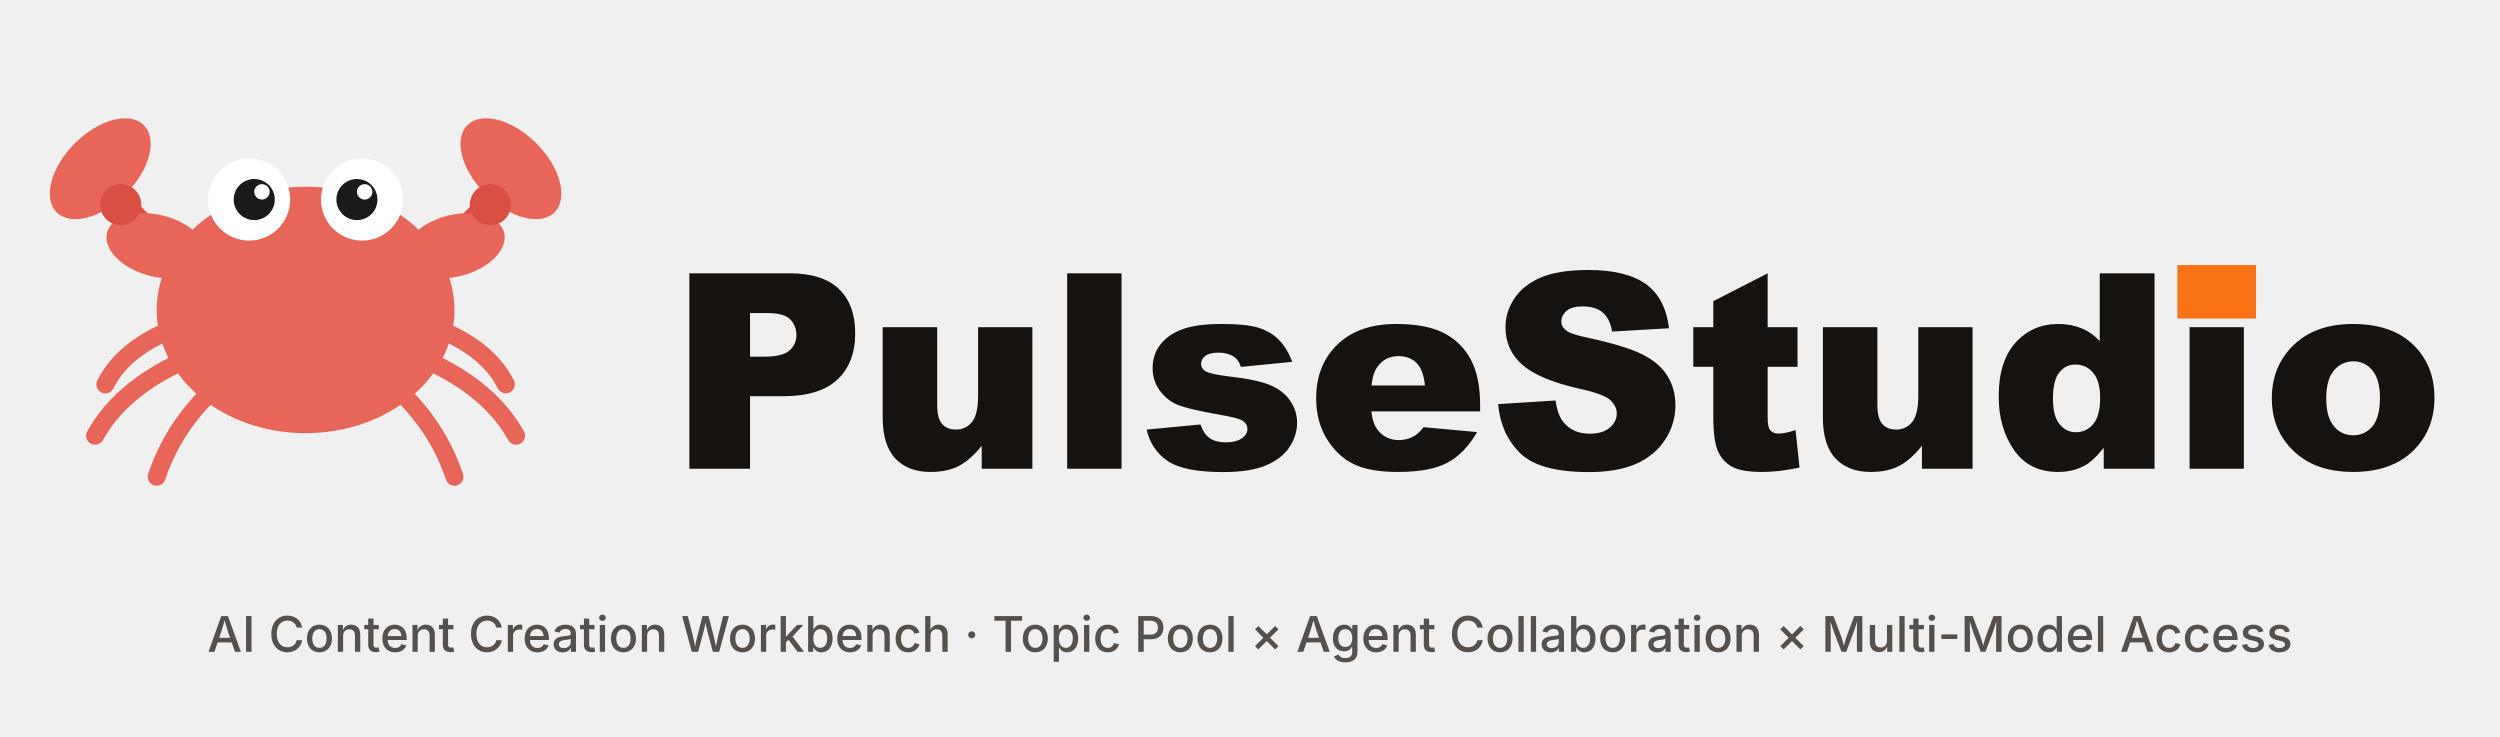
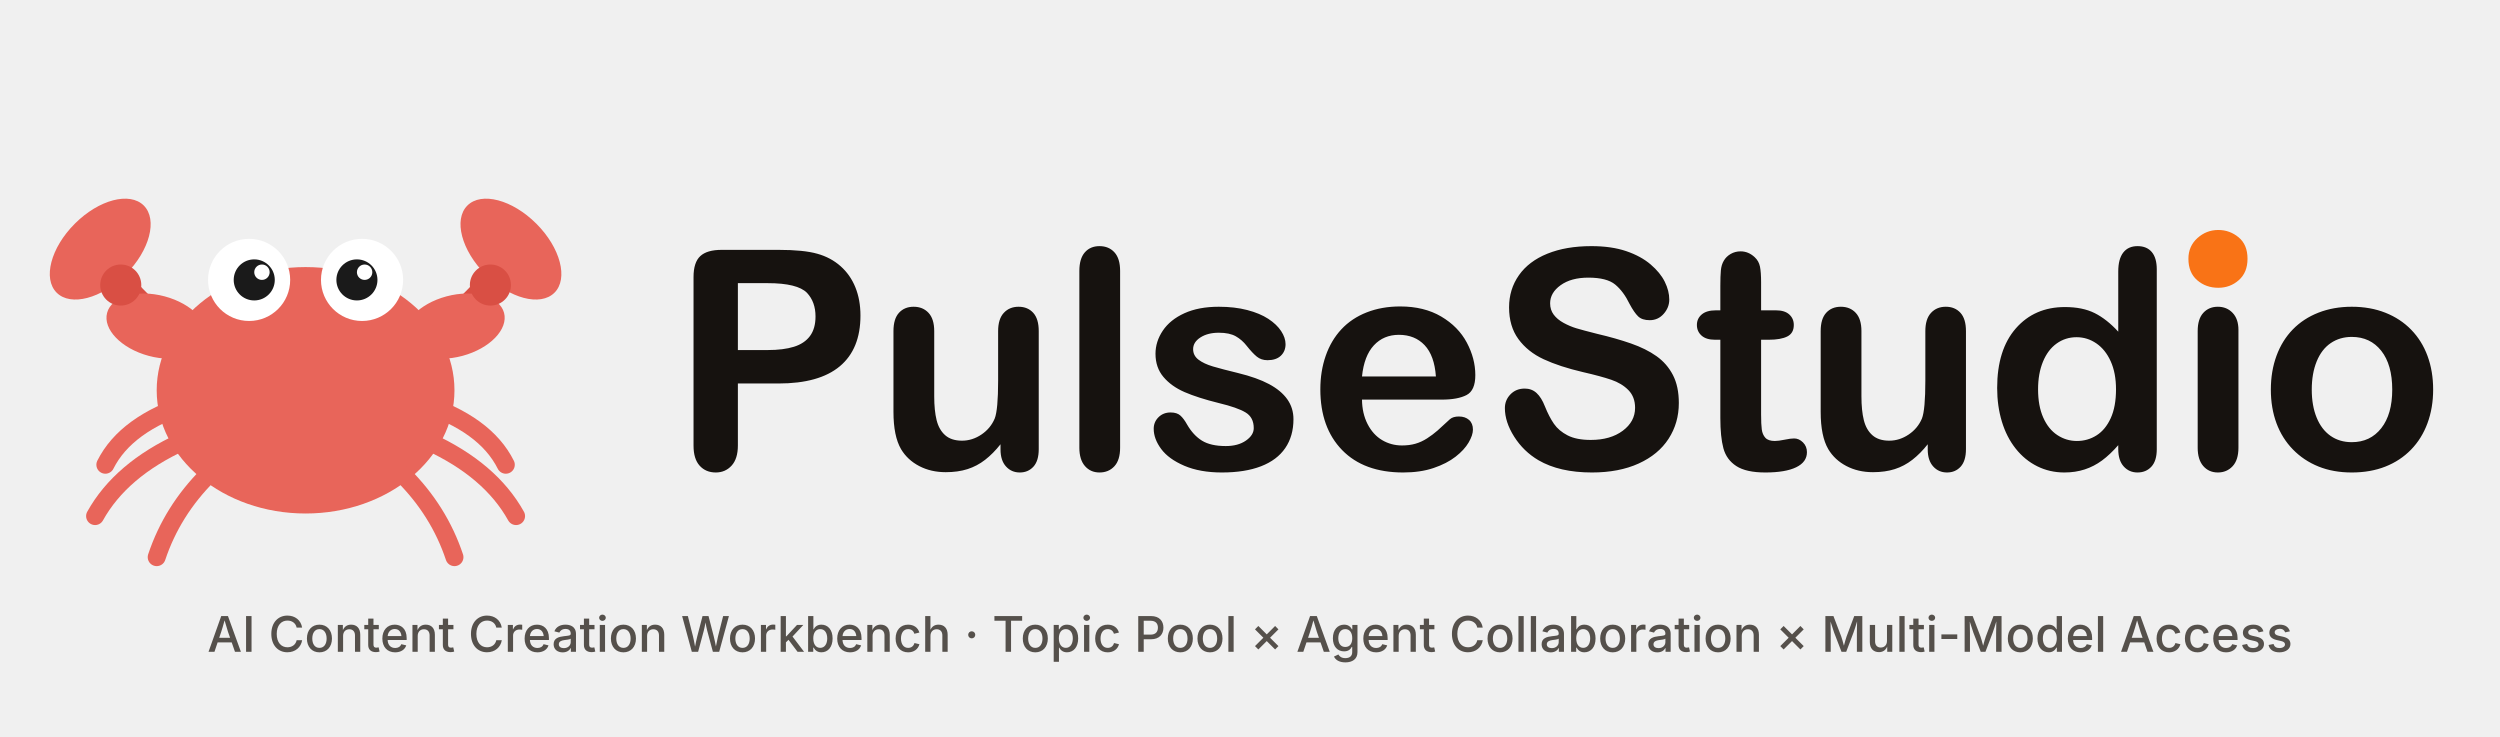
<svg xmlns="http://www.w3.org/2000/svg" width="1120" height="330" viewBox="0 0 1120 330" role="img" aria-labelledby="hero-title hero-desc">
  <style>
    .ink { fill: #16120F; }
    .tag { fill: #55504B; }
    @media (prefers-color-scheme: dark) {
      .ink { fill: #F6EFE9; }
      .tag { fill: #C9C0B8; }
    }
  </style>
-   <g transform="translate(15 48) scale(1.15) translate(6 -26)">
+   <g transform="translate(15 84) scale(1.15) translate(6 -26)">
    <path d="M52,86 Q36,74 28,64" stroke="#D94F44" stroke-width="11" stroke-linecap="round" fill="none" />
    <path d="M148,86 Q164,74 172,64" stroke="#D94F44" stroke-width="11" stroke-linecap="round" fill="none" />
    <ellipse cx="20" cy="50" rx="24" ry="14" transform="rotate(-45 20 50)" fill="#E8655A" />
    <ellipse cx="42" cy="80" rx="20" ry="12" transform="rotate(15 42 80)" fill="#E8655A" />
    <ellipse cx="180" cy="50" rx="24" ry="14" transform="rotate(45 180 50)" fill="#E8655A" />
    <ellipse cx="158" cy="80" rx="20" ry="12" transform="rotate(-15 158 80)" fill="#E8655A" />
    <ellipse cx="100" cy="105" rx="58" ry="48" fill="#E8655A" />
    <path d="M55,110 Q30,118 22,134" stroke="#E8655A" stroke-width="7" stroke-linecap="round" fill="none" />
    <path d="M52,125 Q28,136 18,154" stroke="#E8655A" stroke-width="7" stroke-linecap="round" fill="none" />
    <path d="M62,138 Q48,152 42,170" stroke="#E8655A" stroke-width="7" stroke-linecap="round" fill="none" />
    <path d="M145,110 Q170,118 178,134" stroke="#E8655A" stroke-width="7" stroke-linecap="round" fill="none" />
    <path d="M148,125 Q172,136 182,154" stroke="#E8655A" stroke-width="7" stroke-linecap="round" fill="none" />
    <path d="M138,138 Q152,152 158,170" stroke="#E8655A" stroke-width="7" stroke-linecap="round" fill="none" />
    <circle cx="28" cy="64" r="8" fill="#D94F44" />
    <circle cx="172" cy="64" r="8" fill="#D94F44" />
    <circle cx="78" cy="62" r="16" fill="#FFFFFF" />
    <circle cx="80" cy="62" r="8" fill="#1A1A1A" />
    <circle cx="83" cy="59" r="3" fill="#FFFFFF" />
    <circle cx="122" cy="62" r="16" fill="#FFFFFF" />
    <circle cx="120" cy="62" r="8" fill="#1A1A1A" />
    <circle cx="123" cy="59" r="3" fill="#FFFFFF" />
  </g>
  <g>
-     <path class="ink" d="M308.839 122.45H353.808Q368.499 122.45 375.815 129.437Q383.131 136.424 383.131 149.324Q383.131 162.582 375.158 170.047Q367.186 177.512 350.822 177.512H336.011V210.0H308.839Z M336.011 159.775H342.64Q350.464 159.775 353.629 157.058Q356.794 154.34 356.794 150.1Q356.794 145.98 354.047 143.113Q351.3 140.246 343.715 140.246H336.011Z M462.5 210.0H439.806V199.728Q434.73 206.058 429.564 208.746Q424.398 211.433 416.873 211.433Q406.84 211.433 401.137 205.431Q395.433 199.429 395.433 186.948V146.577H419.859V181.454Q419.859 187.426 422.069 189.934Q424.278 192.442 428.28 192.442Q432.639 192.442 435.416 189.098Q438.193 185.753 438.193 177.094V146.577H462.5Z M478.087 122.45H502.453V210.0H478.087Z M513.68 192.442 537.807 190.173Q539.3 194.473 541.988 196.324Q544.675 198.175 549.154 198.175Q554.051 198.175 556.739 196.085Q558.829 194.532 558.829 192.203Q558.829 189.576 556.082 188.142Q554.111 187.127 545.631 185.634Q532.97 183.424 528.043 181.543Q523.116 179.662 519.742 175.183Q516.368 170.704 516.368 164.971Q516.368 158.7 520.011 154.161Q523.653 149.623 530.044 147.383Q536.434 145.143 547.183 145.143Q558.53 145.143 563.935 146.875Q569.34 148.607 572.953 152.25Q576.566 155.893 578.955 162.104L555.903 164.373Q555.007 161.328 552.917 159.894Q550.05 157.983 545.989 157.983Q541.868 157.983 539.987 159.447Q538.106 160.91 538.106 163Q538.106 165.329 540.495 166.523Q542.883 167.718 550.886 168.673Q563.009 170.047 568.922 172.495Q574.834 174.944 577.969 179.483Q581.105 184.022 581.105 189.456Q581.105 194.95 577.79 200.146Q574.476 205.342 567.339 208.417Q560.202 211.493 547.9 211.493Q530.521 211.493 523.146 206.536Q515.77 201.579 513.68 192.442Z M663.101 184.32H614.369Q615.026 190.173 617.534 193.039Q621.058 197.16 626.731 197.16Q630.314 197.16 633.539 195.368Q635.51 194.234 637.779 191.367L661.727 193.577Q656.233 203.132 648.469 207.283Q640.706 211.433 626.194 211.433Q613.593 211.433 606.366 207.88Q599.14 204.327 594.392 196.593Q589.645 188.859 589.645 178.408Q589.645 163.537 599.17 154.34Q608.696 145.143 625.477 145.143Q639.093 145.143 646.976 149.264Q654.86 153.385 658.98 161.208Q663.101 169.032 663.101 181.573Z M638.377 172.675Q637.66 165.628 634.584 162.582Q631.509 159.536 626.492 159.536Q620.699 159.536 617.236 164.135Q615.026 167.001 614.429 172.675Z M671.163 181.036 696.903 179.423Q697.739 185.694 700.307 188.978Q704.487 194.293 712.251 194.293Q718.044 194.293 721.179 191.576Q724.315 188.859 724.315 185.276Q724.315 181.872 721.329 179.184Q718.342 176.497 707.473 174.108Q689.677 170.107 682.092 163.478Q674.448 156.849 674.448 146.577Q674.448 139.828 678.36 133.826Q682.271 127.825 690.125 124.391Q697.978 120.957 711.654 120.957Q728.435 120.957 737.244 127.197Q746.053 133.438 747.725 147.055L722.224 148.548Q721.209 142.635 717.954 139.948Q714.7 137.26 708.966 137.26Q704.248 137.26 701.86 139.261Q699.471 141.262 699.471 144.128Q699.471 146.218 701.442 147.891Q703.353 149.623 710.519 151.116Q728.256 154.938 735.93 158.849Q743.604 162.761 747.098 168.554Q750.592 174.347 750.592 181.513Q750.592 189.934 745.933 197.041Q741.275 204.147 732.914 207.82Q724.553 211.493 711.833 211.493Q689.497 211.493 680.898 202.893Q672.298 194.293 671.163 181.036Z M791.918 122.45V146.577H805.296V164.314H791.918V186.828Q791.918 190.889 792.695 192.203Q793.889 194.234 796.875 194.234Q799.562 194.234 804.4 192.681L806.191 209.463Q797.174 211.433 789.35 211.433Q780.273 211.433 775.973 209.104Q771.673 206.775 769.613 202.027Q767.552 197.28 767.552 186.649V164.314H758.594V146.577H767.552V134.931Z M883.709 210.0H861.015V199.728Q855.939 206.058 850.773 208.746Q845.607 211.433 838.082 211.433Q828.049 211.433 822.346 205.431Q816.643 199.429 816.643 186.948V146.577H841.068V181.454Q841.068 187.426 843.278 189.934Q845.488 192.442 849.489 192.442Q853.848 192.442 856.625 189.098Q859.402 185.753 859.402 177.094V146.577H883.709Z M965.227 122.45V210.0H942.474V200.624Q937.696 206.596 933.755 208.686Q928.499 211.433 922.049 211.433Q909.09 211.433 902.252 201.579Q895.414 191.726 895.414 177.631Q895.414 161.865 902.969 153.504Q910.523 145.143 922.169 145.143Q927.842 145.143 932.471 147.055Q937.099 148.966 940.682 152.788V122.45Z M940.861 178.109Q940.861 170.644 937.696 166.971Q934.531 163.299 929.694 163.299Q925.453 163.299 922.587 166.822Q919.72 170.346 919.72 178.647Q919.72 186.41 922.676 190.023Q925.633 193.637 929.992 193.637Q934.65 193.637 937.756 189.994Q940.861 186.351 940.861 178.109Z M980.934 146.577H1005.24V210.0H980.934Z M1017.781 178.468Q1017.781 163.955 1027.575 154.549Q1037.37 145.143 1054.032 145.143Q1073.083 145.143 1082.817 156.192Q1090.64 165.09 1090.64 178.109Q1090.64 192.741 1080.936 202.087Q1071.231 211.433 1054.091 211.433Q1038.803 211.433 1029.367 203.67Q1017.781 194.055 1017.781 178.468Z M1042.147 178.408Q1042.147 186.888 1045.581 190.949Q1049.015 195.01 1054.211 195.01Q1059.466 195.01 1062.84 191.009Q1066.215 187.008 1066.215 178.169Q1066.215 169.928 1062.811 165.896Q1059.407 161.865 1054.39 161.865Q1049.075 161.865 1045.611 165.956Q1042.147 170.047 1042.147 178.408Z" />
-     <path d="M975.465 118.728H1010.709V142.714H975.465Z" fill="#F97316" />
+     <path class="ink" d="M348.764 171.805H330.569V199.565Q330.569 205.518 327.76 208.595Q324.95 211.672 320.669 211.672Q316.188 211.672 313.445 208.629Q310.703 205.585 310.703 199.699V124.112Q310.703 117.557 313.713 114.747Q316.723 111.938 323.278 111.938H348.764Q360.068 111.938 366.155 113.677Q372.175 115.349 376.557 119.229Q380.938 123.109 383.212 128.727Q385.487 134.346 385.487 141.37Q385.487 156.353 376.256 164.079Q367.025 171.805 348.764 171.805Z M343.947 126.854H330.569V156.822H343.947Q350.971 156.822 355.687 155.35Q360.403 153.878 362.878 150.534Q365.353 147.189 365.353 141.771Q365.353 135.283 361.54 131.202Q357.259 126.854 343.947 126.854Z M448.231 201.371V199.03Q444.953 203.177 441.341 205.987Q437.729 208.796 433.448 210.167Q429.167 211.538 423.682 211.538Q417.059 211.538 411.808 208.796Q406.557 206.053 403.681 201.237Q400.27 195.418 400.27 184.515V148.326Q400.27 142.841 402.745 140.132Q405.22 137.423 409.3 137.423Q413.447 137.423 415.989 140.166Q418.531 142.908 418.531 148.326V177.558Q418.531 183.912 419.601 188.227Q420.671 192.541 423.447 194.983Q426.223 197.424 430.973 197.424Q435.588 197.424 439.668 194.682Q443.749 191.939 445.622 187.525Q447.16 183.645 447.16 170.534V148.326Q447.16 142.908 449.702 140.166Q452.244 137.423 456.324 137.423Q460.405 137.423 462.88 140.132Q465.355 142.841 465.355 148.326V201.237Q465.355 206.455 462.98 209.064Q460.605 211.672 456.859 211.672Q453.114 211.672 450.672 208.963Q448.231 206.254 448.231 201.371Z M483.549 200.568V121.369Q483.549 115.884 485.991 113.075Q488.432 110.265 492.579 110.265Q496.727 110.265 499.268 113.041Q501.81 115.817 501.81 121.369V200.568Q501.81 206.12 499.235 208.896Q496.66 211.672 492.579 211.672Q488.566 211.672 486.057 208.796Q483.549 205.92 483.549 200.568Z M579.471 187.792Q579.471 195.351 575.792 200.736Q572.113 206.12 564.922 208.896Q557.731 211.672 547.43 211.672Q537.597 211.672 530.573 208.662Q523.55 205.652 520.205 201.137Q516.861 196.622 516.861 192.073Q516.861 189.063 519.001 186.923Q521.142 184.782 524.419 184.782Q527.296 184.782 528.834 186.187Q530.373 187.592 531.777 190.133Q534.587 195.016 538.5 197.424Q542.413 199.833 549.169 199.833Q554.654 199.833 558.166 197.391Q561.678 194.95 561.678 191.806Q561.678 186.989 558.032 184.782Q554.387 182.575 546.025 180.568Q536.594 178.227 530.674 175.651Q524.754 173.076 521.209 168.862Q517.663 164.648 517.663 158.494Q517.663 153.009 520.941 148.126Q524.219 143.243 530.607 140.333Q536.995 137.423 546.025 137.423Q553.116 137.423 558.768 138.895Q564.42 140.366 568.2 142.841Q571.979 145.316 573.952 148.326Q575.926 151.337 575.926 154.213Q575.926 157.357 573.818 159.363Q571.711 161.37 567.832 161.37Q565.022 161.37 563.049 159.765Q561.076 158.159 558.534 154.949Q556.46 152.273 553.651 150.668Q550.841 149.062 546.025 149.062Q541.075 149.062 537.798 151.169Q534.52 153.276 534.52 156.42Q534.52 159.297 536.928 161.136Q539.336 162.976 543.416 164.18Q547.497 165.384 554.654 167.123Q563.149 169.196 568.534 172.073Q573.919 174.949 576.695 178.862Q579.471 182.775 579.471 187.792Z M645.894 179.029H610.174Q610.241 185.25 612.682 190Q615.124 194.749 619.171 197.157Q623.218 199.565 628.101 199.565Q631.378 199.565 634.087 198.796Q636.796 198.027 639.338 196.388Q641.88 194.749 644.021 192.876Q646.161 191.003 649.573 187.792Q650.977 186.588 653.586 186.588Q656.395 186.588 658.135 188.127Q659.874 189.665 659.874 192.475Q659.874 194.95 657.934 198.261Q655.994 201.572 652.081 204.615Q648.168 207.659 642.248 209.666Q636.328 211.672 628.636 211.672Q611.043 211.672 601.277 201.639Q591.511 191.605 591.511 174.414Q591.511 166.32 593.919 159.397Q596.327 152.474 600.943 147.524Q605.558 142.574 612.314 139.932Q619.07 137.289 627.298 137.289Q638 137.289 645.659 141.805Q653.318 146.32 657.131 153.477Q660.944 160.634 660.944 168.059Q660.944 174.949 656.997 176.989Q653.051 179.029 645.894 179.029Z M610.174 168.661H643.285Q642.616 159.297 638.235 154.648Q633.853 149.999 626.696 149.999Q619.873 149.999 615.492 154.715Q611.11 159.43 610.174 168.661Z M752.117 180.568Q752.117 189.464 747.534 196.555Q742.952 203.645 734.123 207.659Q725.293 211.672 713.186 211.672Q698.671 211.672 689.239 206.187Q682.55 202.241 678.369 195.652Q674.188 189.063 674.188 182.842Q674.188 179.23 676.697 176.655Q679.205 174.08 683.085 174.08Q686.229 174.08 688.403 176.086Q690.577 178.093 692.115 182.04Q693.988 186.722 696.162 189.866Q698.336 193.01 702.283 195.05Q706.229 197.09 712.651 197.09Q721.48 197.09 726.999 192.976Q732.517 188.862 732.517 182.708Q732.517 177.825 729.541 174.782Q726.564 171.738 721.848 170.133Q717.133 168.528 709.239 166.721Q698.671 164.247 691.547 160.935Q684.423 157.624 680.242 151.905Q676.061 146.186 676.061 137.691Q676.061 129.597 680.476 123.309Q684.891 117.021 693.252 113.643Q701.614 110.265 712.918 110.265Q721.949 110.265 728.537 112.506Q735.126 114.747 739.474 118.46Q743.822 122.172 745.829 126.252Q747.836 130.333 747.836 134.212Q747.836 137.758 745.327 140.601Q742.819 143.443 739.073 143.443Q735.661 143.443 733.889 141.738Q732.116 140.032 730.042 136.152Q727.367 130.6 723.621 127.49Q719.875 124.379 711.581 124.379Q703.888 124.379 699.172 127.757Q694.456 131.135 694.456 135.885Q694.456 138.828 696.062 140.968Q697.667 143.109 700.477 144.647Q703.286 146.186 706.162 147.056Q709.039 147.925 715.661 149.597Q723.955 151.537 730.678 153.878Q737.401 156.22 742.116 159.564Q746.832 162.909 749.474 168.026Q752.117 173.143 752.117 180.568Z M768.706 139.029H770.712V128.058Q770.712 123.644 770.946 121.135Q771.18 118.627 772.251 116.821Q773.321 114.948 775.328 113.777Q777.334 112.607 779.809 112.607Q783.288 112.607 786.097 115.215Q787.97 116.955 788.472 119.463Q788.973 121.971 788.973 126.587V139.029H795.663Q799.542 139.029 801.582 140.868Q803.623 142.708 803.623 145.584Q803.623 149.263 800.713 150.735Q797.803 152.206 792.385 152.206H788.973V185.785Q788.973 190.066 789.275 192.374Q789.576 194.682 790.88 196.12Q792.184 197.558 795.127 197.558Q796.733 197.558 799.475 196.99Q802.218 196.421 803.756 196.421Q805.964 196.421 807.736 198.194Q809.509 199.966 809.509 202.575Q809.509 206.99 804.693 209.331Q799.877 211.672 790.846 211.672Q782.284 211.672 777.87 208.796Q773.455 205.92 772.084 200.836Q770.712 195.752 770.712 187.257V152.206H768.304Q764.358 152.206 762.284 150.333Q760.21 148.46 760.21 145.584Q760.21 142.708 762.384 140.868Q764.558 139.029 768.706 139.029Z M863.624 201.371V199.03Q860.346 203.177 856.734 205.987Q853.122 208.796 848.841 210.167Q844.56 211.538 839.075 211.538Q832.453 211.538 827.202 208.796Q821.951 206.053 819.074 201.237Q815.663 195.418 815.663 184.515V148.326Q815.663 142.841 818.138 140.132Q820.613 137.423 824.693 137.423Q828.841 137.423 831.382 140.166Q833.924 142.908 833.924 148.326V177.558Q833.924 183.912 834.995 188.227Q836.065 192.541 838.841 194.983Q841.617 197.424 846.366 197.424Q850.981 197.424 855.062 194.682Q859.142 191.939 861.015 187.525Q862.554 183.645 862.554 170.534V148.326Q862.554 142.908 865.095 140.166Q867.637 137.423 871.718 137.423Q875.798 137.423 878.273 140.132Q880.748 142.841 880.748 148.326V201.237Q880.748 206.455 878.373 209.064Q875.999 211.672 872.253 211.672Q868.507 211.672 866.065 208.963Q863.624 206.254 863.624 201.371Z M948.977 201.237V199.431Q945.298 203.645 941.719 206.288Q938.141 208.93 933.96 210.301Q929.779 211.672 924.829 211.672Q918.274 211.672 912.688 208.896Q907.103 206.12 903.023 200.97Q898.942 195.819 896.835 188.862Q894.728 181.906 894.728 173.812Q894.728 156.688 903.09 147.122Q911.451 137.557 925.097 137.557Q932.99 137.557 938.408 140.266Q943.826 142.975 948.977 148.594V121.637Q948.977 116.018 951.218 113.142Q953.459 110.265 957.606 110.265Q961.753 110.265 963.994 112.908Q966.235 115.55 966.235 120.7V201.237Q966.235 206.455 963.827 209.064Q961.419 211.672 957.606 211.672Q953.86 211.672 951.418 208.963Q948.977 206.254 948.977 201.237Z M913.056 174.414Q913.056 181.839 915.364 187.056Q917.672 192.274 921.685 194.916Q925.699 197.558 930.448 197.558Q935.264 197.558 939.244 195.05Q943.224 192.541 945.599 187.357Q947.973 182.173 947.973 174.414Q947.973 167.123 945.599 161.872Q943.224 156.621 939.177 153.845Q935.13 151.069 930.314 151.069Q925.297 151.069 921.351 153.912Q917.404 156.755 915.23 162.073Q913.056 167.39 913.056 174.414Z M1002.824 147.791V200.568Q1002.824 206.053 1000.215 208.863Q997.607 211.672 993.593 211.672Q989.58 211.672 987.071 208.796Q984.563 205.92 984.563 200.568V148.326Q984.563 142.908 987.071 140.166Q989.58 137.423 993.593 137.423Q997.607 137.423 1000.215 140.166Q1002.824 142.908 1002.824 147.791Z M1090.05 174.548Q1090.05 182.708 1087.508 189.598Q1084.966 196.488 1080.15 201.438Q1075.334 206.388 1068.645 209.03Q1061.956 211.672 1053.594 211.672Q1045.3 211.672 1038.678 208.997Q1032.056 206.321 1027.206 201.338Q1022.356 196.354 1019.848 189.565Q1017.34 182.775 1017.34 174.548Q1017.34 166.253 1019.881 159.363Q1022.423 152.474 1027.172 147.591Q1031.922 142.708 1038.678 140.065Q1045.434 137.423 1053.594 137.423Q1061.889 137.423 1068.645 140.099Q1075.401 142.775 1080.217 147.724Q1085.033 152.674 1087.542 159.497Q1090.05 166.32 1090.05 174.548Z M1071.722 174.548Q1071.722 163.377 1066.805 157.156Q1061.889 150.935 1053.594 150.935Q1048.243 150.935 1044.163 153.711Q1040.082 156.487 1037.875 161.905Q1035.668 167.324 1035.668 174.548Q1035.668 181.705 1037.842 187.056Q1040.016 192.408 1044.062 195.251Q1048.109 198.093 1053.594 198.093Q1061.889 198.093 1066.805 191.839Q1071.722 185.585 1071.722 174.548Z" />
+     <path d="M993.794 128.928Q988.265 128.928 984.337 125.533Q980.409 122.139 980.409 115.931Q980.409 110.306 984.434 106.668Q988.459 103.031 993.794 103.031Q998.934 103.031 1002.911 106.329Q1006.888 109.627 1006.888 115.931Q1006.888 122.042 1003.008 125.485Q999.128 128.928 993.794 128.928Z" fill="#F97316" />
  </g>
  <text class="tag" x="560" y="292" text-anchor="middle" font-family="-apple-system, BlinkMacSystemFont, 'Segoe UI', 'PingFang SC', 'Microsoft YaHei', sans-serif" font-size="22" font-weight="500">AI Content Creation Workbench · Topic Pool × Agent Collaboration × Multi-Model Access</text>
</svg>
